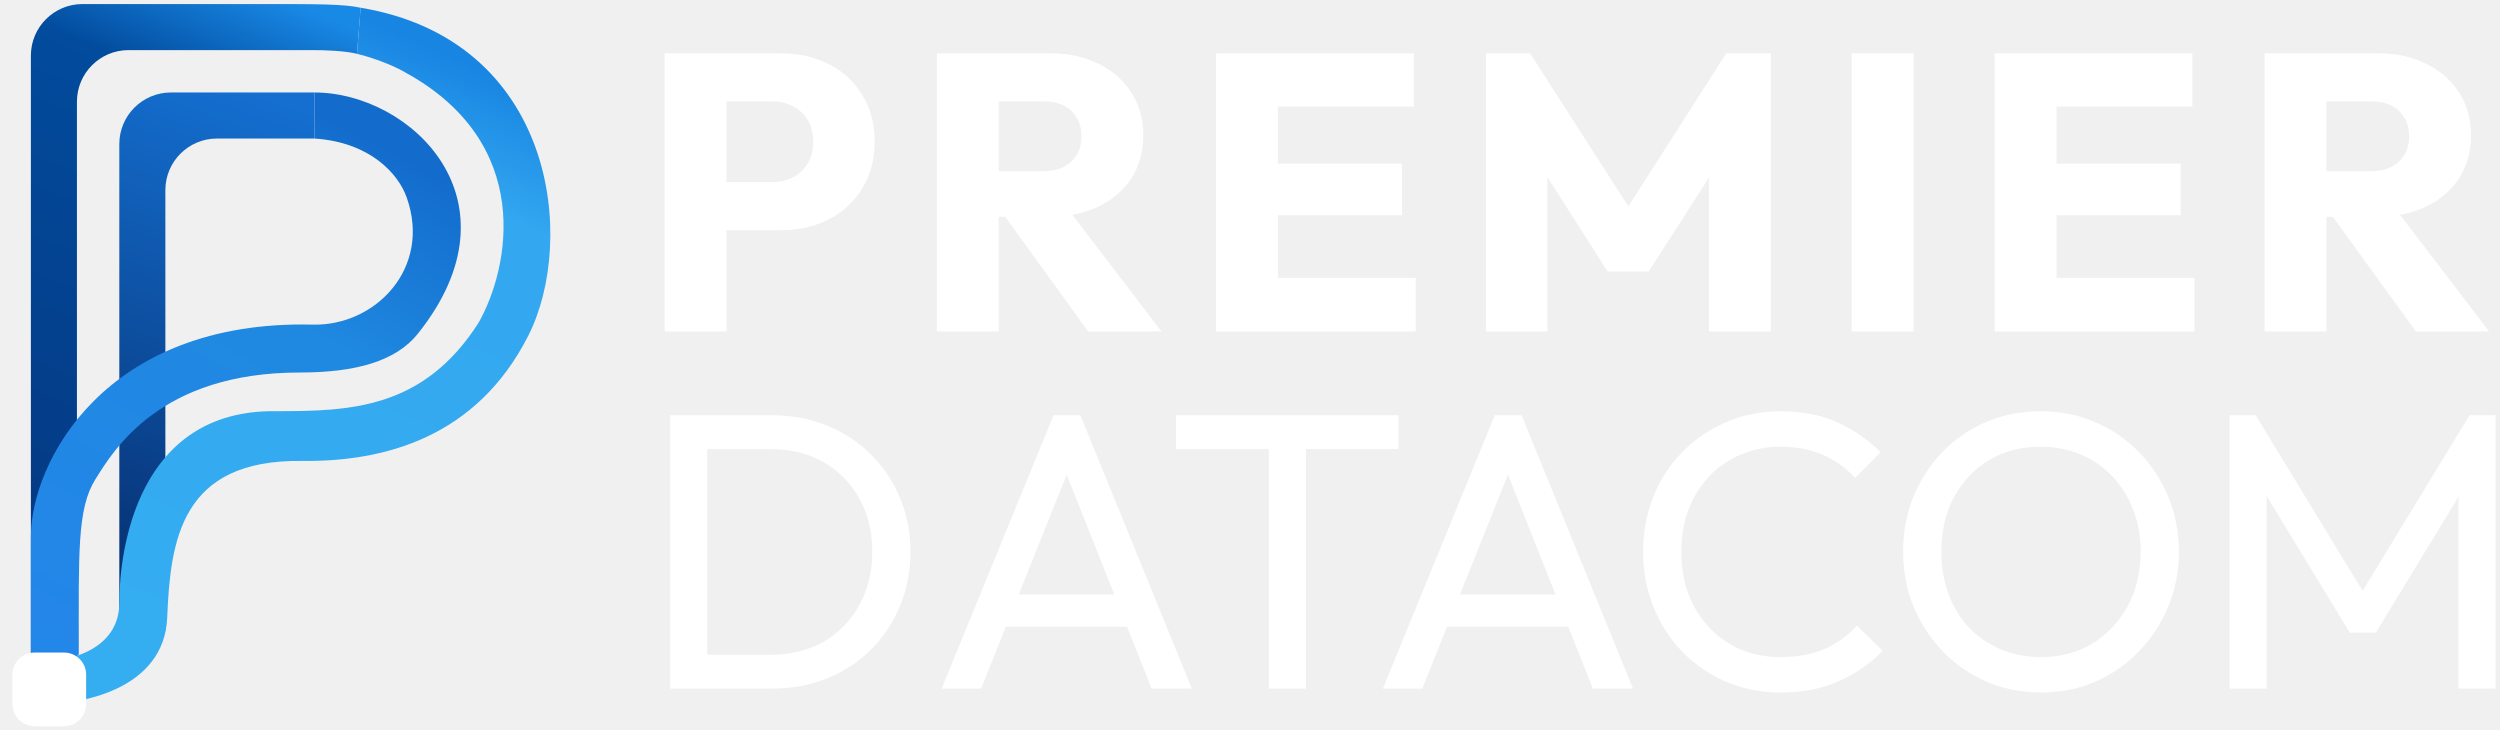
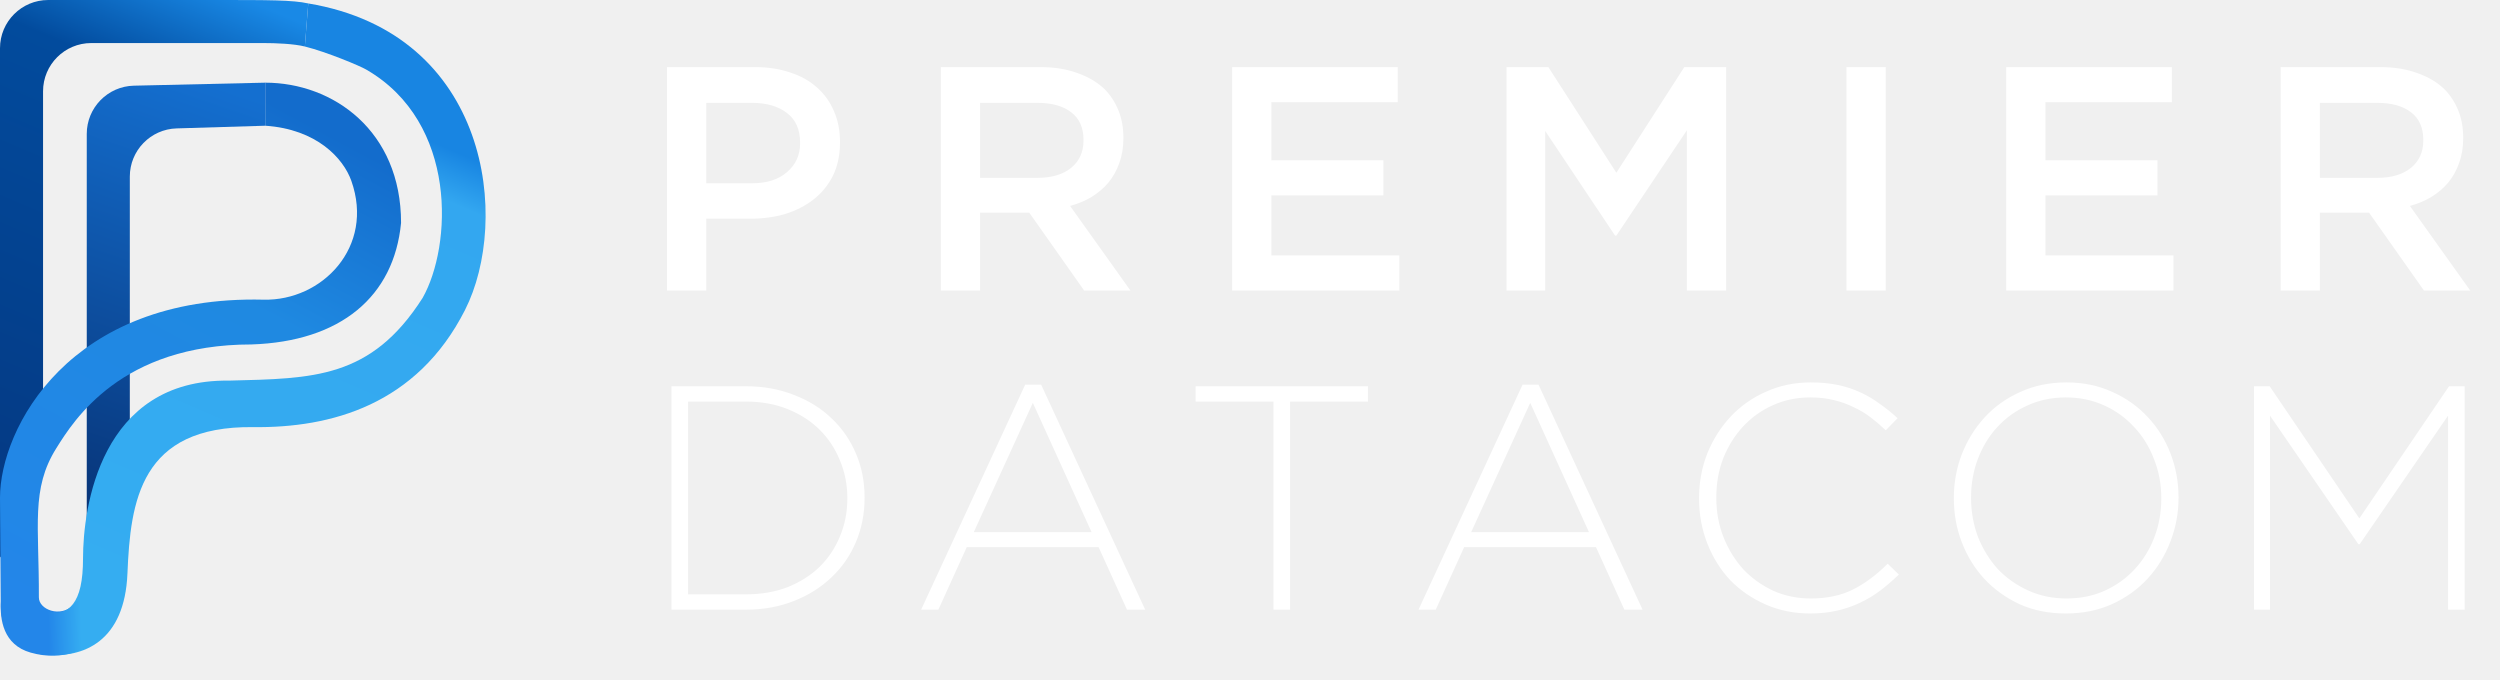
- <svg xmlns="http://www.w3.org/2000/svg" width="168" height="49" viewBox="0 0 168 49" fill="none">
-   <path d="M8.018 9.681V42.86L11.113 42.365V12.776C11.113 10.862 12.665 9.31 14.579 9.31H21.141V6.215H11.484C9.57 6.215 8.018 7.767 8.018 9.681Z" fill="url(#paint0_linear_296_495)" />
-   <path d="M17.55 0.272C21.388 0.272 23.122 0.272 24.236 0.52L23.988 3.615C23.196 3.417 21.884 3.367 21.017 3.367H8.637C6.722 3.367 5.17 4.919 5.17 6.834V44.469H2.075V3.739C2.075 1.824 3.627 0.272 5.542 0.272H17.55Z" fill="url(#paint1_linear_296_495)" />
-   <path d="M2.075 36.051V47.193L5.294 43.974C5.294 37.165 5.17 34.194 6.408 32.213C7.646 30.232 10.742 25.033 20.15 25.033C23.864 25.033 26.588 24.29 28.074 22.433C35.254 13.457 27.578 6.215 21.141 6.215V9.31C24.855 9.557 26.761 11.662 27.331 13.271C29.015 18.025 25.226 21.915 21.017 21.814C7.027 21.478 2.075 31.099 2.075 36.051Z" fill="url(#paint2_linear_296_495)" />
-   <path d="M11.237 41.498C11.039 46.351 5.377 47.399 2.571 47.317V44.469C4.386 44.511 8.018 43.776 8.018 40.508C8.018 36.917 9.256 27.509 18.541 27.632C23.493 27.632 28.445 27.509 32.159 21.69C34.264 17.976 35.922 9.607 27.207 4.853C26.794 4.605 25.573 4.011 23.988 3.615L24.236 0.52C37.309 2.699 38.767 16.119 35.502 22.557C32.035 29.39 25.845 31.043 20.274 30.975C12.153 30.876 11.449 36.298 11.237 41.498Z" fill="url(#paint3_linear_296_495)" />
-   <rect x="0.837" y="43.851" width="4.952" height="4.952" rx="1.486" fill="white" />
-   <path d="M47.842 15.469V12.24H51.866C52.377 12.24 52.845 12.134 53.269 11.922C53.692 11.711 54.027 11.402 54.274 10.996C54.522 10.59 54.645 10.096 54.645 9.514C54.645 8.949 54.522 8.463 54.274 8.058C54.027 7.652 53.692 7.343 53.269 7.131C52.845 6.919 52.377 6.813 51.866 6.813H47.842V3.584H52.474C53.657 3.584 54.724 3.822 55.677 4.299C56.63 4.775 57.38 5.463 57.927 6.363C58.492 7.246 58.775 8.296 58.775 9.514C58.775 10.731 58.492 11.79 57.927 12.69C57.38 13.572 56.63 14.261 55.677 14.755C54.724 15.231 53.657 15.469 52.474 15.469H47.842ZM44.666 22.273V3.584H48.821V22.273H44.666ZM66.136 14.569V11.499H70.08C70.909 11.499 71.545 11.287 71.986 10.864C72.445 10.44 72.674 9.866 72.674 9.143C72.674 8.472 72.454 7.916 72.012 7.475C71.571 7.034 70.936 6.813 70.106 6.813H66.136V3.584H70.583C71.818 3.584 72.904 3.822 73.839 4.299C74.774 4.758 75.507 5.402 76.036 6.231C76.565 7.061 76.83 8.013 76.83 9.09C76.83 10.184 76.565 11.146 76.036 11.975C75.507 12.787 74.765 13.422 73.812 13.881C72.859 14.34 71.739 14.569 70.451 14.569H66.136ZM62.959 22.273V3.584H67.115V22.273H62.959ZM73.124 22.273L67.301 14.225L71.112 13.193L78.048 22.273H73.124ZM81.719 22.273V3.584H85.874V22.273H81.719ZM84.895 22.273V18.672H95.139V22.273H84.895ZM84.895 14.464V10.996H94.213V14.464H84.895ZM84.895 7.158V3.584H95.007V7.158H84.895ZM99.857 22.273V3.584H102.822L110.181 15.046H108.672L116.004 3.584H118.996V22.273H114.84V10.599L115.581 10.784L110.79 18.249H108.037L103.272 10.784L103.987 10.599V22.273H99.857ZM124.433 22.273V3.584H128.589V22.273H124.433ZM134.041 22.273V3.584H138.197V22.273H134.041ZM137.217 22.273V18.672H147.462V22.273H137.217ZM137.217 14.464V10.996H146.535V14.464H137.217ZM137.217 7.158V3.584H147.329V7.158H137.217ZM155.356 14.569V11.499H159.3C160.13 11.499 160.765 11.287 161.206 10.864C161.665 10.44 161.894 9.866 161.894 9.143C161.894 8.472 161.674 7.916 161.233 7.475C160.791 7.034 160.156 6.813 159.327 6.813H155.356V3.584H159.803C161.039 3.584 162.124 3.822 163.059 4.299C163.994 4.758 164.727 5.402 165.256 6.231C165.786 7.061 166.05 8.013 166.05 9.09C166.05 10.184 165.786 11.146 165.256 11.975C164.727 12.787 163.986 13.422 163.033 13.881C162.08 14.34 160.959 14.569 159.671 14.569H155.356ZM152.18 22.273V3.584H156.336V22.273H152.18ZM162.344 22.273L156.521 14.225L160.333 13.193L167.268 22.273H162.344ZM46.677 46.273V43.996H51.786C53.145 43.996 54.336 43.705 55.36 43.122C56.383 42.522 57.177 41.702 57.742 40.661C58.325 39.619 58.616 38.419 58.616 37.061C58.616 35.719 58.325 34.528 57.742 33.487C57.16 32.446 56.357 31.634 55.333 31.052C54.31 30.469 53.127 30.178 51.786 30.178H46.704V27.902H51.839C53.18 27.902 54.416 28.131 55.545 28.59C56.692 29.049 57.68 29.693 58.51 30.522C59.357 31.352 60.01 32.322 60.469 33.434C60.945 34.546 61.183 35.764 61.183 37.087C61.183 38.393 60.945 39.611 60.469 40.74C60.01 41.852 59.366 42.822 58.536 43.652C57.707 44.481 56.719 45.125 55.572 45.584C54.442 46.043 53.216 46.273 51.892 46.273H46.677ZM45.036 46.273V27.902H47.524V46.273H45.036ZM63.281 46.273L70.799 27.902H72.599L80.09 46.273H77.39L71.222 30.734H72.148L65.928 46.273H63.281ZM66.854 42.117V39.946H76.516V42.117H66.854ZM85.27 46.273V28.431H87.758V46.273H85.27ZM79.023 30.178V27.902H93.979V30.178H79.023ZM92.931 46.273L100.449 27.902H102.249L109.74 46.273H107.04L100.872 30.734H101.799L95.578 46.273H92.931ZM96.505 42.117V39.946H106.167V42.117H96.505ZM119.681 46.537C118.357 46.537 117.131 46.299 116.001 45.822C114.872 45.328 113.884 44.649 113.037 43.784C112.207 42.919 111.563 41.914 111.104 40.767C110.645 39.619 110.416 38.393 110.416 37.087C110.416 35.764 110.645 34.528 111.104 33.381C111.563 32.234 112.207 31.237 113.037 30.39C113.884 29.525 114.863 28.855 115.975 28.378C117.104 27.884 118.331 27.637 119.654 27.637C121.101 27.637 122.372 27.884 123.466 28.378C124.56 28.872 125.531 29.543 126.378 30.39L124.657 32.111C124.075 31.458 123.36 30.946 122.513 30.575C121.684 30.205 120.731 30.019 119.654 30.019C118.684 30.019 117.793 30.196 116.981 30.549C116.169 30.884 115.463 31.369 114.863 32.005C114.263 32.64 113.795 33.39 113.46 34.255C113.143 35.119 112.984 36.063 112.984 37.087C112.984 38.111 113.143 39.055 113.46 39.919C113.795 40.784 114.263 41.534 114.863 42.169C115.463 42.805 116.169 43.299 116.981 43.652C117.793 43.987 118.684 44.155 119.654 44.155C120.801 44.155 121.799 43.969 122.646 43.599C123.493 43.211 124.207 42.69 124.79 42.037L126.51 43.731C125.663 44.614 124.666 45.302 123.519 45.796C122.39 46.29 121.11 46.537 119.681 46.537ZM137.182 46.537C135.876 46.537 134.659 46.299 133.529 45.822C132.4 45.328 131.412 44.649 130.565 43.784C129.717 42.902 129.056 41.887 128.579 40.74C128.12 39.593 127.891 38.367 127.891 37.061C127.891 35.737 128.12 34.511 128.579 33.381C129.056 32.234 129.709 31.228 130.538 30.363C131.385 29.499 132.365 28.828 133.476 28.352C134.606 27.875 135.823 27.637 137.129 27.637C138.435 27.637 139.644 27.875 140.756 28.352C141.885 28.828 142.873 29.499 143.721 30.363C144.568 31.228 145.229 32.234 145.706 33.381C146.182 34.528 146.421 35.764 146.421 37.087C146.421 38.393 146.182 39.619 145.706 40.767C145.229 41.914 144.568 42.919 143.721 43.784C142.891 44.649 141.912 45.328 140.782 45.822C139.67 46.299 138.47 46.537 137.182 46.537ZM137.129 44.155C138.453 44.155 139.609 43.855 140.597 43.255C141.603 42.637 142.397 41.799 142.979 40.74C143.562 39.664 143.853 38.437 143.853 37.061C143.853 36.037 143.685 35.102 143.35 34.255C143.015 33.39 142.547 32.64 141.947 32.005C141.347 31.369 140.641 30.884 139.829 30.549C139.018 30.196 138.118 30.019 137.129 30.019C135.823 30.019 134.667 30.319 133.662 30.919C132.673 31.519 131.888 32.349 131.306 33.408C130.741 34.467 130.459 35.684 130.459 37.061C130.459 38.084 130.617 39.037 130.935 39.919C131.27 40.784 131.729 41.534 132.312 42.169C132.912 42.787 133.617 43.272 134.429 43.625C135.259 43.978 136.159 44.155 137.129 44.155ZM149.834 46.273V27.902H151.581L159.363 40.687H158.172L165.955 27.902H167.702V46.273H165.213V32.269L165.796 32.428L159.655 42.514H157.907L151.766 32.428L152.322 32.269V46.273H149.834Z" fill="white" />
+ <svg xmlns="http://www.w3.org/2000/svg" width="611" height="166" viewBox="0 0 611 166" fill="none">
+   <path d="M21.204 32.723V127.796L31.727 126.112V43.162C31.727 36.791 36.789 31.574 43.157 31.382L64.822 30.727V20.204L32.72 20.94C26.318 21.087 21.204 26.319 21.204 32.723Z" fill="url(#paint0_linear_367_32)" />
+   <path d="M52.615 0C65.663 0 71.556 0 75.345 0.842L74.503 11.365C71.809 10.691 67.347 10.523 64.401 10.523H22.309C15.8 10.523 10.523 15.8 10.523 22.309V97.5L6 129.5L0 136.268V11.786C0 5.277 5.277 0 11.786 0H52.615Z" fill="url(#paint1_linear_367_32)" />
+   <path d="M0 121.645L0.194 148.336C0.237 154.171 4.52 159.107 10.291 159.971C20.291 160.471 21.801 151.625 17.791 147.971C14.732 150.971 9.495 149 9.5 146C9.565 128.393 7.543 119.5 13.732 109.597L13.791 109.502C18.049 102.689 29.613 84.184 61.454 84.184C83.291 83.471 96.291 72.471 98.02 54.471C98.02 31.971 81.407 20.204 64.821 20.204V30.727C77.449 31.569 83.929 38.724 85.867 44.196C91.592 60.36 78.712 73.583 64.4 73.24C16.837 72.098 0 104.809 0 121.645Z" fill="url(#paint2_linear_367_32)" />
+   <path d="M31.148 140.166C30.475 156.666 20.5 161 10.791 159.971V150.29C16.965 150.43 20.291 147.583 20.291 136.471C20.291 124.264 24.413 92.602 55.982 93.023C76.5 92.5 90.656 92.602 103.283 72.819C110.439 60.191 112 30 89.5 17C88.097 16.158 79.891 12.712 74.503 11.365L75.345 0.842C119.794 8.25 124.751 53.877 113.648 75.765C101.863 99 80.817 104.619 61.875 104.388C34.263 104.051 31.87 122.487 31.148 140.166Z" fill="url(#paint3_linear_367_32)" />
+   <path d="M0.239 147C0.39 144.846 2.842 144.059 4.491 145.454L7.069 147.635C7.354 147.876 7.681 148.062 8.034 148.183L11.498 149.37C11.693 149.437 11.894 149.484 12.098 149.509L13.175 149.644C14.825 149.85 16.479 149.283 17.655 148.106C17.746 148.016 17.829 147.92 17.906 147.818L18.035 147.646C18.789 146.64 20.092 146.211 21.297 146.573L22.343 146.887C23.52 147.239 24.362 148.273 24.47 149.496L24.88 154.136C24.956 155.002 24.655 155.859 23.972 156.396C21.694 158.186 15.764 161.837 7.5 159.5C0.766 157.595 -0.069 151.364 0.239 147Z" fill="url(#paint4_linear_367_32)" />
+   <path d="M183.768 44.792C187.408 44.792 190.268 43.882 192.348 42.062C194.48 40.242 195.546 37.902 195.546 35.042V34.886C195.546 31.662 194.48 29.244 192.348 27.632C190.216 25.968 187.356 25.136 183.768 25.136H172.614V44.792H183.768ZM163.02 16.4H184.548C187.72 16.4 190.58 16.842 193.128 17.726C195.728 18.558 197.912 19.78 199.68 21.392C201.5 23.004 202.878 24.928 203.814 27.164C204.802 29.4 205.296 31.896 205.296 34.652V34.808C205.296 37.876 204.724 40.58 203.58 42.92C202.436 45.208 200.876 47.132 198.9 48.692C196.924 50.252 194.61 51.448 191.958 52.28C189.306 53.06 186.472 53.45 183.456 53.45H172.614V71H163.02V16.4ZM253.576 43.466C257.008 43.466 259.738 42.66 261.766 41.048C263.794 39.384 264.808 37.148 264.808 34.34V34.184C264.808 31.22 263.82 28.984 261.844 27.476C259.868 25.916 257.086 25.136 253.498 25.136H239.536V43.466H253.576ZM229.942 16.4H254.278C257.71 16.4 260.752 16.894 263.404 17.882C266.056 18.818 268.266 20.144 270.034 21.86C271.49 23.368 272.608 25.11 273.388 27.086C274.168 29.062 274.558 31.246 274.558 33.638V33.794C274.558 36.03 274.22 38.058 273.544 39.878C272.92 41.646 272.036 43.232 270.892 44.636C269.748 45.988 268.37 47.158 266.758 48.146C265.198 49.082 263.456 49.81 261.532 50.33L276.274 71H264.964L251.548 51.968H251.392H239.536V71H229.942V16.4ZM301.129 16.4H341.611V24.98H310.723V39.176H338.101V47.756H310.723V62.42H342.001V71H301.129V16.4ZM368.203 16.4H378.421L395.035 42.218L411.649 16.4H421.867V71H412.273V31.844L395.035 57.584H394.723L377.641 32V71H368.203V16.4ZM451.285 16.4H460.879V71H451.285V16.4ZM490.315 16.4H530.797V24.98H499.909V39.176H527.287V47.756H499.909V62.42H531.187V71H490.315V16.4ZM581.023 43.466C584.455 43.466 587.185 42.66 589.213 41.048C591.241 39.384 592.255 37.148 592.255 34.34V34.184C592.255 31.22 591.267 28.984 589.291 27.476C587.315 25.916 584.533 25.136 580.945 25.136H566.983V43.466H581.023ZM557.389 16.4H581.725C585.157 16.4 588.199 16.894 590.851 17.882C593.503 18.818 595.713 20.144 597.481 21.86C598.937 23.368 600.055 25.11 600.835 27.086C601.615 29.062 602.005 31.246 602.005 33.638V33.794C602.005 36.03 601.667 38.058 600.991 39.878C600.367 41.646 599.483 43.232 598.339 44.636C597.195 45.988 595.817 47.158 594.205 48.146C592.645 49.082 590.903 49.81 588.979 50.33L603.721 71H592.411L578.995 51.968H578.839H566.983V71H557.389V16.4ZM182.286 145.256C186.082 145.256 189.514 144.658 192.582 143.462C195.65 142.214 198.25 140.55 200.382 138.47C202.514 136.338 204.152 133.868 205.296 131.06C206.492 128.2 207.09 125.132 207.09 121.856V121.7C207.09 118.476 206.492 115.434 205.296 112.574C204.152 109.714 202.514 107.218 200.382 105.086C198.25 102.954 195.65 101.264 192.582 100.016C189.514 98.768 186.082 98.144 182.286 98.144H168.168V145.256H182.286ZM164.112 94.4H182.286C186.55 94.4 190.45 95.102 193.986 96.506C197.574 97.858 200.642 99.756 203.19 102.2C205.79 104.644 207.792 107.53 209.196 110.858C210.6 114.134 211.302 117.696 211.302 121.544V121.7C211.302 125.548 210.6 129.136 209.196 132.464C207.792 135.792 205.79 138.678 203.19 141.122C200.642 143.566 197.574 145.49 193.986 146.894C190.45 148.298 186.55 149 182.286 149H164.112V94.4ZM266.778 130.046L252.426 98.456L237.996 130.046H266.778ZM250.554 94.01H254.454L279.882 149H275.436L268.494 133.712H236.28L229.338 149H225.126L250.554 94.01ZM311.241 98.144H292.209V94.4H334.329V98.144H315.297V149H311.241V98.144ZM388.339 130.046L373.987 98.456L359.557 130.046H388.339ZM372.115 94.01H376.015L401.443 149H396.997L390.055 133.712H357.841L350.899 149H346.687L372.115 94.01ZM442.396 149.936C438.496 149.936 434.882 149.208 431.554 147.752C428.226 146.296 425.34 144.32 422.896 141.824C420.504 139.276 418.632 136.286 417.28 132.854C415.928 129.422 415.252 125.756 415.252 121.856V121.7C415.252 117.852 415.928 114.212 417.28 110.78C418.684 107.348 420.582 104.358 422.974 101.81C425.418 99.21 428.304 97.182 431.632 95.726C434.96 94.218 438.6 93.464 442.552 93.464C444.996 93.464 447.206 93.672 449.182 94.088C451.158 94.504 452.978 95.102 454.642 95.882C456.358 96.662 457.944 97.598 459.4 98.69C460.908 99.73 462.364 100.9 463.768 102.2L460.882 105.164C459.686 104.02 458.438 102.954 457.138 101.966C455.838 100.978 454.434 100.146 452.926 99.47C451.47 98.742 449.858 98.17 448.09 97.754C446.374 97.338 444.502 97.13 442.474 97.13C439.198 97.13 436.156 97.754 433.348 99.002C430.54 100.25 428.096 101.992 426.016 104.228C423.988 106.412 422.376 108.986 421.18 111.95C420.036 114.914 419.464 118.112 419.464 121.544V121.7C419.464 125.132 420.062 128.356 421.258 131.372C422.454 134.336 424.066 136.936 426.094 139.172C428.174 141.356 430.618 143.098 433.426 144.398C436.234 145.646 439.276 146.27 442.552 146.27C446.504 146.27 449.936 145.542 452.848 144.086C455.76 142.63 458.594 140.524 461.35 137.768L464.08 140.42C462.624 141.824 461.116 143.124 459.556 144.32C458.048 145.464 456.41 146.452 454.642 147.284C452.926 148.116 451.054 148.766 449.026 149.234C446.998 149.702 444.788 149.936 442.396 149.936ZM505.052 146.27C508.432 146.27 511.526 145.646 514.334 144.398C517.194 143.098 519.638 141.356 521.666 139.172C523.746 136.936 525.358 134.336 526.502 131.372C527.646 128.408 528.218 125.236 528.218 121.856V121.7C528.218 118.32 527.62 115.148 526.424 112.184C525.28 109.168 523.668 106.568 521.588 104.384C519.56 102.148 517.116 100.38 514.256 99.08C511.396 97.78 508.276 97.13 504.896 97.13C501.516 97.13 498.396 97.78 495.536 99.08C492.728 100.328 490.284 102.07 488.204 104.306C486.176 106.49 484.59 109.064 483.446 112.028C482.302 114.992 481.73 118.164 481.73 121.544V121.7C481.73 125.08 482.302 128.278 483.446 131.294C484.642 134.258 486.254 136.858 488.282 139.094C490.362 141.278 492.832 143.02 495.692 144.32C498.552 145.62 501.672 146.27 505.052 146.27ZM504.896 149.936C500.736 149.936 496.966 149.182 493.586 147.674C490.258 146.114 487.398 144.06 485.006 141.512C482.614 138.912 480.768 135.922 479.468 132.542C478.168 129.162 477.518 125.6 477.518 121.856V121.7C477.518 117.956 478.168 114.394 479.468 111.014C480.82 107.582 482.692 104.566 485.084 101.966C487.476 99.366 490.362 97.312 493.742 95.804C497.122 94.244 500.892 93.464 505.052 93.464C509.16 93.464 512.904 94.244 516.284 95.804C519.664 97.312 522.55 99.366 524.942 101.966C527.334 104.514 529.18 107.478 530.48 110.858C531.78 114.238 532.43 117.8 532.43 121.544C532.482 121.596 532.482 121.648 532.43 121.7C532.43 125.444 531.754 129.032 530.402 132.464C529.102 135.844 527.256 138.834 524.864 141.434C522.472 144.034 519.56 146.114 516.128 147.674C512.748 149.182 509.004 149.936 504.896 149.936ZM550.885 94.4H554.707L576.625 126.692L598.543 94.4H602.365V149H598.309V101.576L576.703 133.01H576.391L554.785 101.576V149H550.885V94.4Z" fill="white" />
  <defs>
-     <linearGradient id="paint0_linear_296_495" x1="19.531" y1="7.081" x2="8.884" y2="38.156" gradientUnits="userSpaceOnUse">
+     <linearGradient id="paint0_linear_367_32" x1="59.35" y1="23.151" x2="23.151" y2="128.801" gradientUnits="userSpaceOnUse">
      <stop stop-color="#146FD0" />
      <stop offset="1" stop-color="#073376" />
    </linearGradient>
-     <linearGradient id="paint1_linear_296_495" x1="21.388" y1="0.891" x2="2.694" y2="45.088" gradientUnits="userSpaceOnUse">
+     <linearGradient id="paint1_linear_367_32" x1="65.663" y1="2.105" x2="2.105" y2="152.372" gradientUnits="userSpaceOnUse">
      <stop stop-color="#1989E6" />
      <stop offset="0.167" stop-color="#024B9D" />
      <stop offset="1" stop-color="#05357D" />
    </linearGradient>
-     <linearGradient id="paint2_linear_296_495" x1="21.265" y1="7.453" x2="2.075" y2="43.231" gradientUnits="userSpaceOnUse">
+     <linearGradient id="paint2_linear_367_32" x1="65.243" y1="24.413" x2="0" y2="146.059" gradientUnits="userSpaceOnUse">
      <stop stop-color="#136CCC" />
      <stop offset="0.334" stop-color="#1F89E1" />
      <stop offset="1" stop-color="#2386E9" />
    </linearGradient>
-     <linearGradient id="paint3_linear_296_495" x1="24.483" y1="1.263" x2="4.675" y2="47.317" gradientUnits="userSpaceOnUse">
-       <stop stop-color="#1885E2" />
+     <linearGradient id="paint3_linear_367_32" x1="76.187" y1="3.367" x2="8.84" y2="159.949" gradientUnits="userSpaceOnUse">
+       <stop offset="0.1" stop-color="#1885E2" />
      <stop offset="0.17" stop-color="#33A7F0" />
      <stop offset="1" stop-color="#35AEF1" />
    </linearGradient>
+     <linearGradient id="paint4_linear_367_32" x1="11.791" y1="151.971" x2="19.799" y2="151.775" gradientUnits="userSpaceOnUse">
+       <stop stop-color="#2386E9" />
+       <stop offset="1" stop-color="#35ADF1" />
+     </linearGradient>
  </defs>
</svg>
